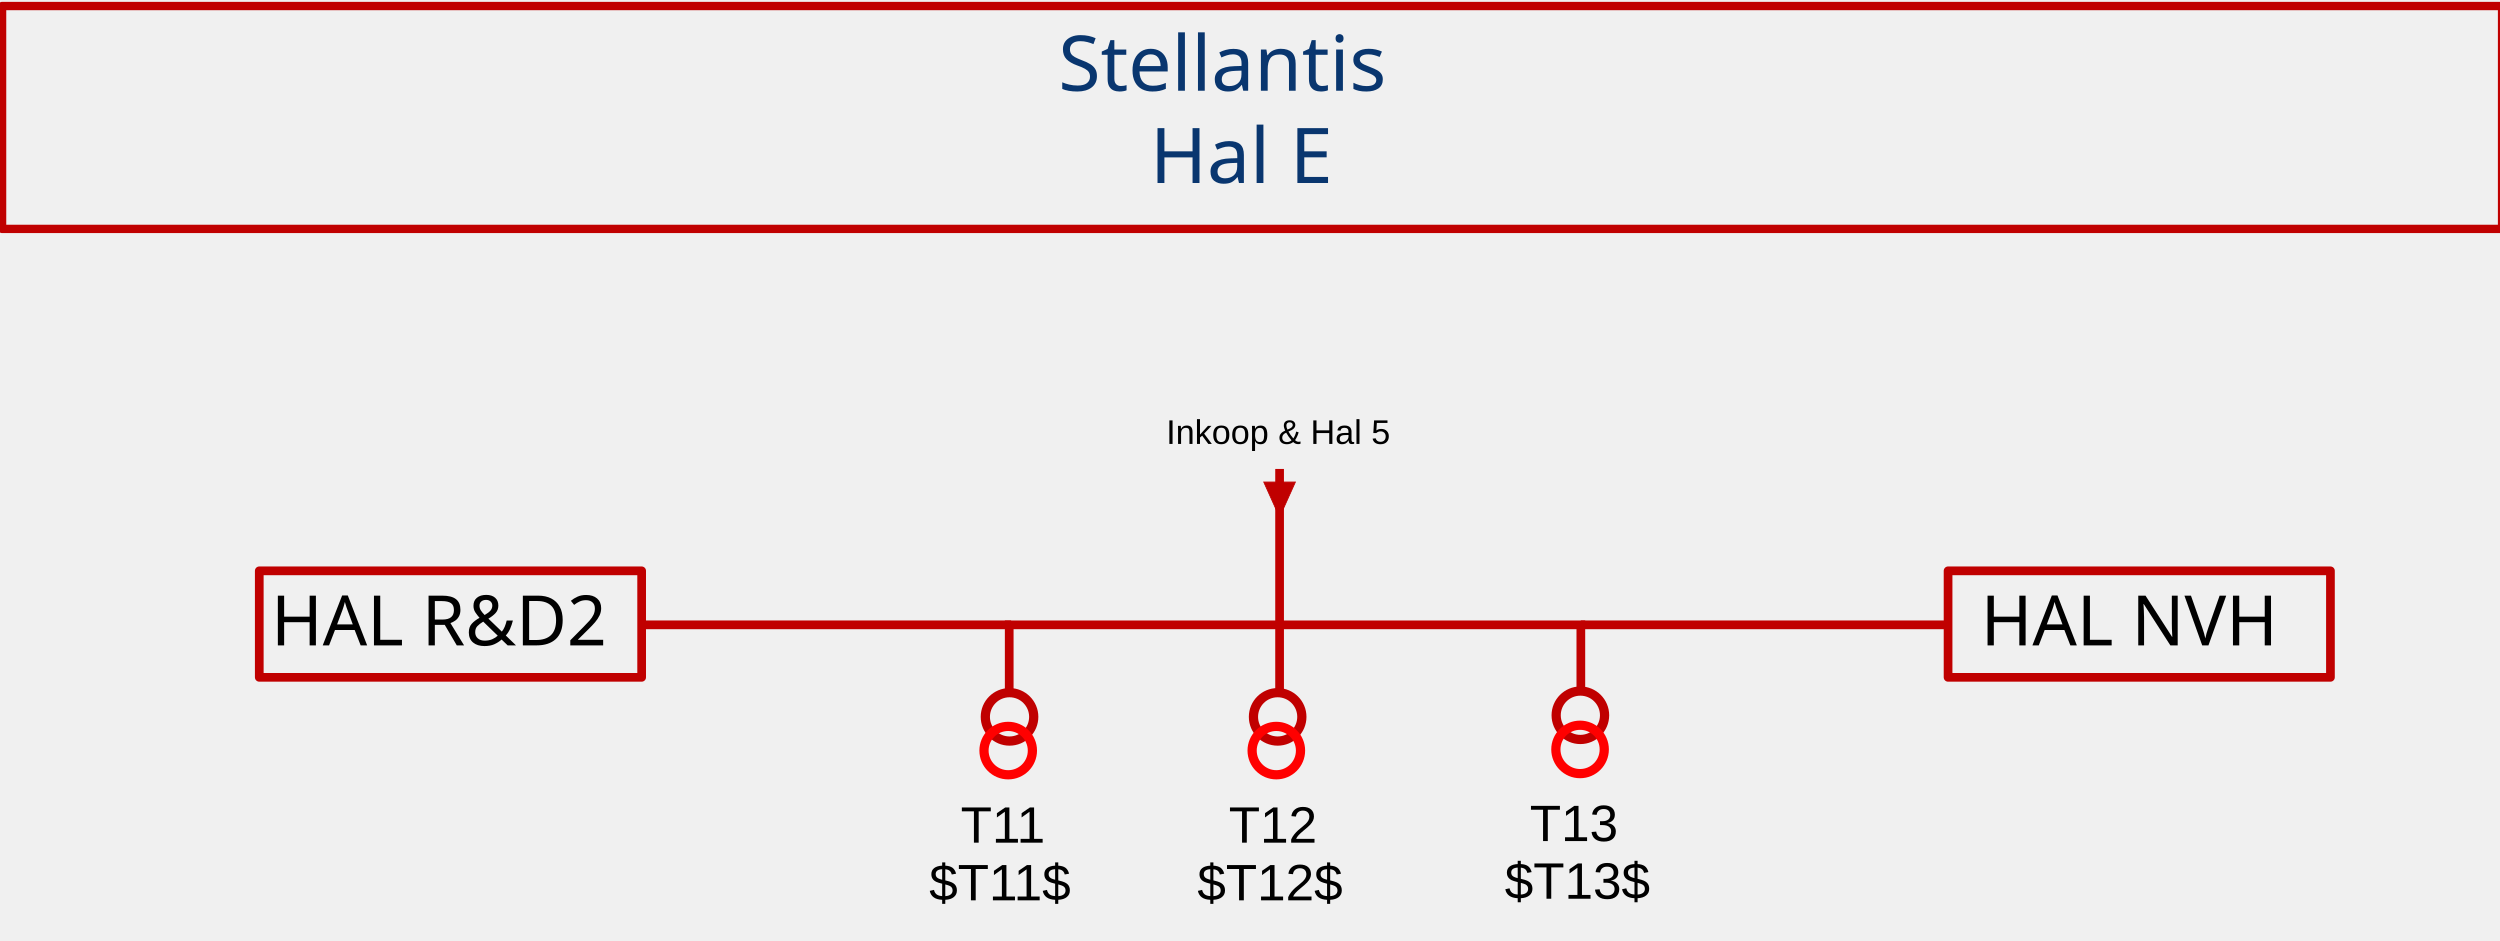
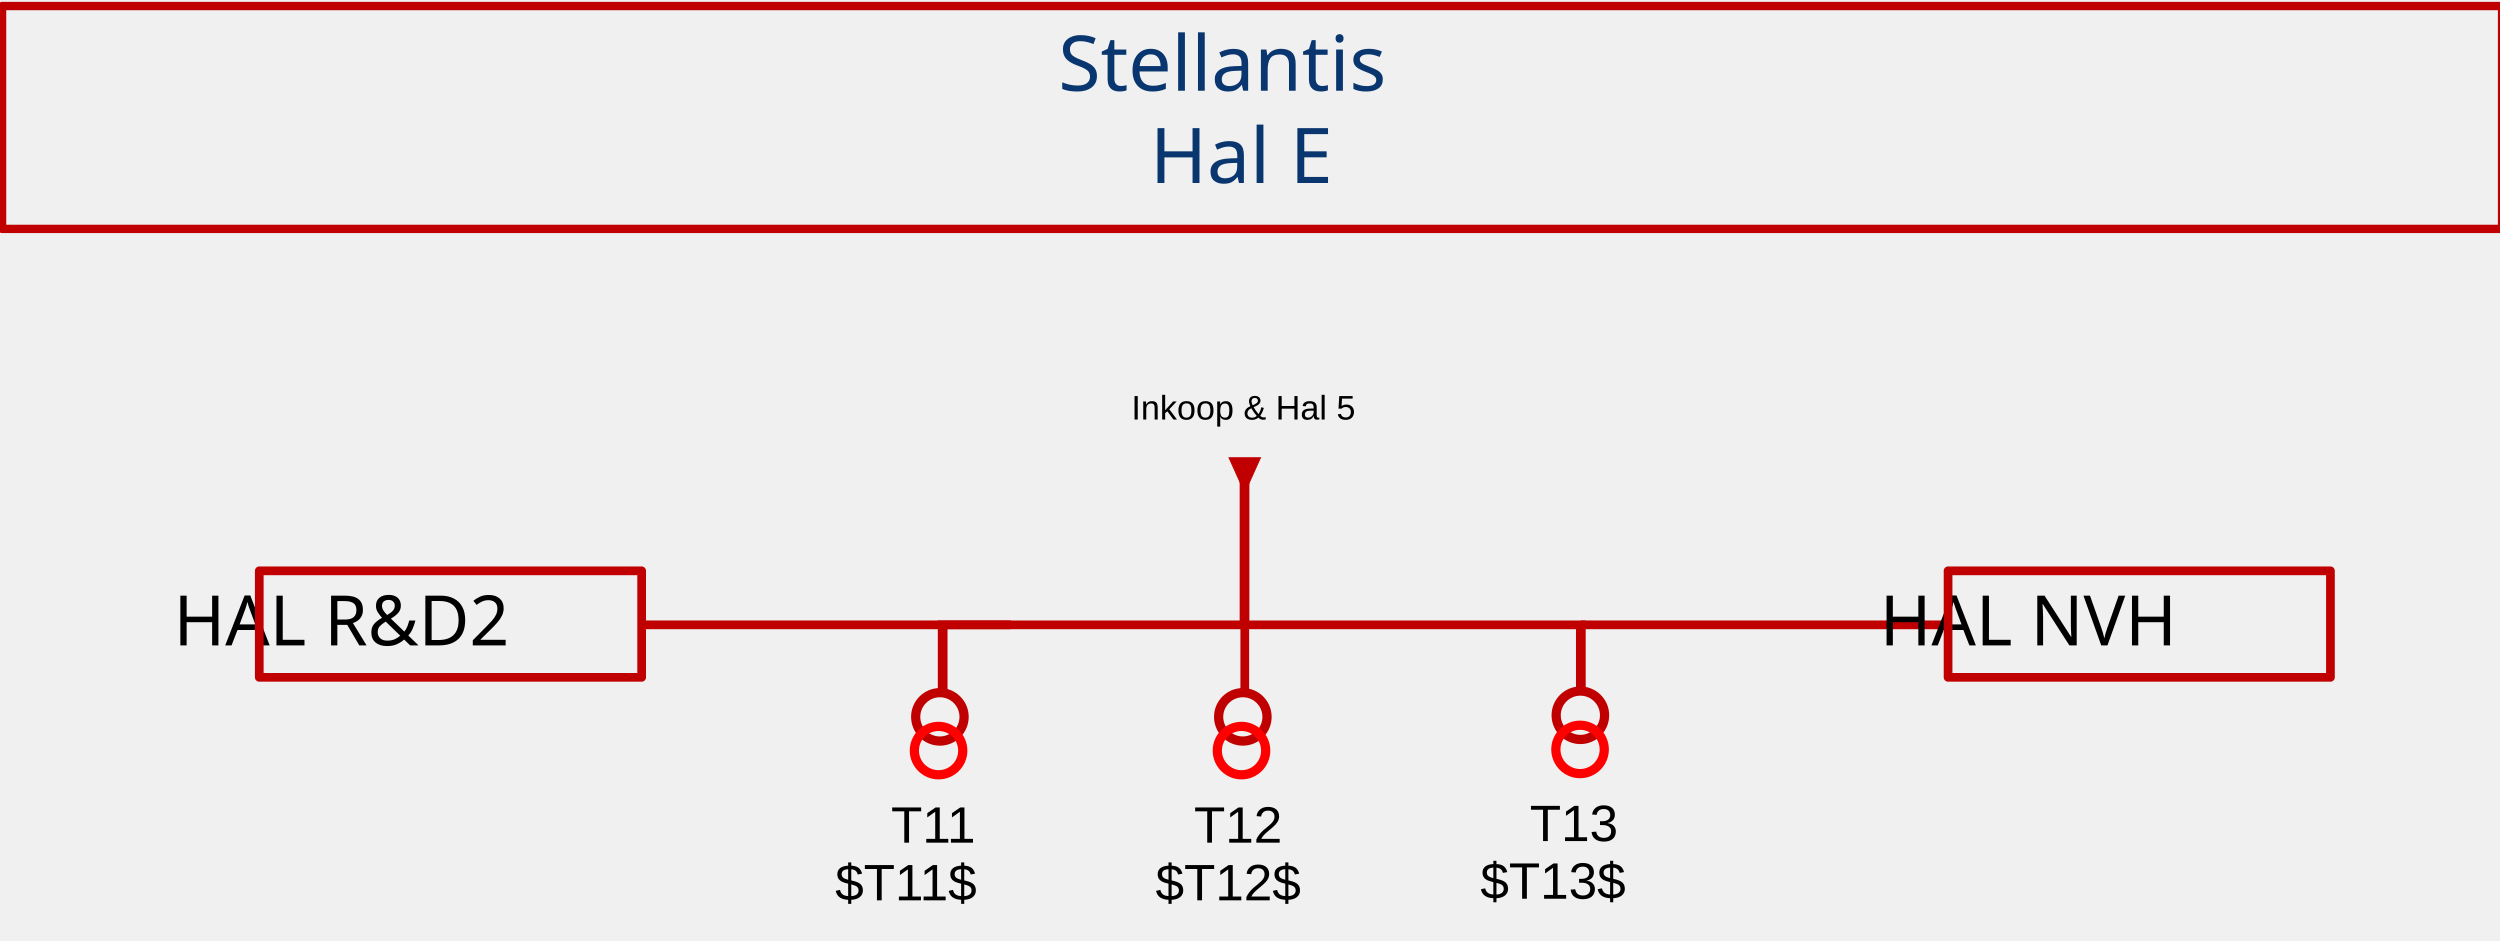
<svg xmlns="http://www.w3.org/2000/svg" xmlns:xlink="http://www.w3.org/1999/xlink" width="1435.929" height="540.146" font-size="12" stroke-miterlimit="3" viewBox="0 0 1076.947 405.11" overflow="visible" version="1.1" id="svg93" style="font-size:12px;overflow:visible;color-interpolation-filters:sRGB;fill:none;fill-rule:evenodd;stroke-linecap:square;stroke-miterlimit:3">
  <style id="style2">.O{fill-opacity:0}.P{fill:#000}.Q{font-family:Arial}.R{font-size:0.667em}.S{stroke:#c00000}.T{fill:#fff}.U{stroke-linejoin:round}.V{stroke-width:2.16}.W{stroke:red}.X{stroke-linecap:round}</style>
  <defs id="defs9">
    <path d="M 2,1 0,0 2,-1 v 2" id="A" />
    <marker id="B" overflow="visible" orient="auto" refX="-4.333" class="S" style="overflow:visible;fill:#c00000;fill-opacity:1;stroke:#c00000">
      <use transform="scale(-2.1667)" href="#A" id="use5" style="stroke-width:0.462;stroke-opacity:1" x="0" y="0" width="100%" height="100%" />
    </marker>
    <path id="C" d="m 64.153,-22.2 h 651.97 V 48.666 H 64.153 Z" />
    <symbol id="Merge">
      <path d="m 35,35 h 80 l -40,70 z" style="stroke-width:2" id="path6558" />
    </symbol>

+ 
     /&gt;
	</defs>
  <text style="font-size:33.104px;font-family:'Arial Black';fill:#09366f;stroke-width:1.839" id="text19" font-size="1.5em" y="39.1" x="455.912">Stellantis<tspan style="font-size:33.104px;stroke-width:1.839" id="tspan17" font-size="1em" dy="39.724" x="495.415">Hal E</tspan>
  </text>
  <circle style="fill:#ffffff;fill-opacity:0;stroke:#c00000;stroke-width:3.972;stroke-linejoin:round" id="circle21" class="O T" transform="scale(-1,1)" r="10.426" cy="308.123" cx="-680.789" />
  <circle cx="680.657" cy="-322.836" r="10.426" transform="scale(1,-1)" class="O T W" id="circle27" style="fill:#ffffff;fill-opacity:0;stroke:#ff0000;stroke-width:3.972;stroke-linejoin:round" />
-   <text style="font-size:14.713px;font-family:Arial;fill:#000000;stroke-width:1.839" id="text31" class="P Q R" y="191.228" x="502.38">Inkoop &amp; Hal 5</text>
+   <text style="font-size:14.713px;font-family:Arial;fill:#000000;stroke-width:1.839" id="text31" class="P Q R" y="180.728" x="487.38">Inkoop &amp; Hal 5</text>
  <text style="font-style:normal;font-variant:normal;font-weight:normal;font-stretch:normal;font-size:22.069px;font-family:Arial;-inkscape-font-specification:'Arial, Normal';font-variant-ligatures:normal;font-variant-caps:normal;font-variant-numeric:normal;font-feature-settings:normal;text-align:start;writing-mode:lr-tb;text-anchor:start;fill:#000000;stroke-width:1.839" id="text33" class="P Q R" y="362.321" x="659.01">T13</text>
-   <text style="font-style:normal;font-variant:normal;font-weight:normal;font-stretch:normal;font-size:22.069px;font-family:Arial;-inkscape-font-specification:'Arial, Normal';font-variant-ligatures:normal;font-variant-caps:normal;font-variant-numeric:normal;font-feature-settings:normal;text-align:start;writing-mode:lr-tb;text-anchor:start;fill:#000000;stroke-width:1.839" id="text35" class="P Q R" y="387.149" x="648.217">$T13$</text>
-   <g transform="matrix(1.839095,0,0,1.839095,-122.455,25.77351)" class="T U O" id="g43" style="fill:#ffffff;fill-opacity:0;stroke-width:2.16;stroke-linejoin:round">
+   <text style="font-style:normal;font-variant:normal;font-weight:normal;font-stretch:normal;font-size:22.069px;font-family:Arial;-inkscape-font-specification:'Arial, Normal';font-variant-ligatures:normal;font-variant-caps:normal;font-variant-numeric:normal;font-feature-settings:normal;text-align:start;writing-mode:lr-tb;text-anchor:start;fill:#000000;stroke-width:1.839" id="text35" class="P Q R" y="387.149" x="637.717">$T13$</text>
+   <g transform="matrix(1.839095,0,0,1.839095,-152.455,25.77351)" class="T U O" id="g43" style="fill:#ffffff;fill-opacity:0;stroke-width:2.16;stroke-linejoin:round">
    <circle cx="5.669" cy="1184.9" transform="matrix(-1,0,0,1,308.72,-1031)" class="S" id="circle41" style="stroke:#c00000" r="5.669" />
  </g>
-   <text style="font-style:normal;font-variant:normal;font-weight:normal;font-stretch:normal;font-size:22.069px;font-family:Arial;-inkscape-font-specification:'Arial, Normal';font-variant-ligatures:normal;font-variant-caps:normal;font-variant-numeric:normal;font-feature-settings:normal;text-align:start;writing-mode:lr-tb;text-anchor:start;fill:#000000;stroke-width:1.839" id="text47" class="P Q R" y="363.008" x="413.843">T11</text>
-   <text style="font-style:normal;font-variant:normal;font-weight:normal;font-stretch:normal;font-size:22.069px;font-family:Arial;-inkscape-font-specification:'Arial, Normal';font-variant-ligatures:normal;font-variant-caps:normal;font-variant-numeric:normal;font-feature-settings:normal;text-align:start;writing-mode:lr-tb;text-anchor:start;fill:#000000;stroke-width:1.839" id="text49" class="P Q R" y="387.836" x="400.291">$T11$</text>
-   <circle cx="434.311" cy="-323.339" r="10.426" transform="scale(1,-1)" class="W" id="circle51" style="fill:#ffffff;fill-opacity:0;stroke:#ff0000;stroke-width:3.972;stroke-linejoin:round" />
-   <use transform="matrix(0.1700873,0,0,0.2160577,538.455,200.1262)" height="100%" width="100%" y="0" x="0" xlink:href="#Merge" style="fill:#c00000;stroke:#c00000" id="use10474" />
+   <text style="font-style:normal;font-variant:normal;font-weight:normal;font-stretch:normal;font-size:22.069px;font-family:Arial;-inkscape-font-specification:'Arial, Normal';font-variant-ligatures:normal;font-variant-caps:normal;font-variant-numeric:normal;font-feature-settings:normal;text-align:start;writing-mode:lr-tb;text-anchor:start;fill:#000000;stroke-width:1.839" id="text47" class="P Q R" y="363.008" x="383.843">T11</text>
+   <text style="font-style:normal;font-variant:normal;font-weight:normal;font-stretch:normal;font-size:22.069px;font-family:Arial;-inkscape-font-specification:'Arial, Normal';font-variant-ligatures:normal;font-variant-caps:normal;font-variant-numeric:normal;font-feature-settings:normal;text-align:start;writing-mode:lr-tb;text-anchor:start;fill:#000000;stroke-width:1.839" id="text49" class="P Q R" y="387.836" x="359.791">$T11$</text>
+   <circle cx="404.311" cy="-323.339" r="10.426" transform="scale(1,-1)" class="W" id="circle51" style="fill:#ffffff;fill-opacity:0;stroke:#ff0000;stroke-width:3.972;stroke-linejoin:round" />
+   <use transform="matrix(0.1700873,0,0,0.2160577,523.455,189.6262)" height="100%" width="100%" y="0" x="0" xlink:href="#Merge" style="fill:#c00000;stroke:#c00000" id="use10474" />
  <rect style="opacity:1;fill:none;fill-opacity:1;stroke:#c00000;stroke-width:3.602;stroke-linecap:square;stroke-linejoin:round;stroke-miterlimit:4;stroke-dasharray:none" id="rect10532" width="100%" height="96" x="0.893" y="2.605" />
  <g style="fill:#ffffff;fill-opacity:0;stroke-width:2.16;stroke-linejoin:round" id="g10560" class="T U O" transform="matrix(1.839095,0,0,1.839095,-6.95501,25.77351)">
-     <circle r="5.669" style="stroke:#c00000" id="circle10558" class="S" transform="matrix(-1,0,0,1,308.72,-1031)" cy="1184.9" cx="5.669" />
+     <circle r="5.669" style="stroke:#c00000" id="circle10558" class="S" transform="scale(-1,1)" cy="153.9" cx="-294.895" />
  </g>
-   <text x="529.343" y="363.008" class="P Q R" id="text10562" style="font-style:normal;font-variant:normal;font-weight:normal;font-stretch:normal;font-size:22.069px;font-family:Arial;-inkscape-font-specification:'Arial, Normal';font-variant-ligatures:normal;font-variant-caps:normal;font-variant-numeric:normal;font-feature-settings:normal;text-align:start;writing-mode:lr-tb;text-anchor:start;fill:#000000;stroke-width:1.839">T12</text>
-   <text x="515.791" y="387.836" class="P Q R" id="text10564" style="font-style:normal;font-variant:normal;font-weight:normal;font-stretch:normal;font-size:22.069px;font-family:Arial;-inkscape-font-specification:'Arial, Normal';font-variant-ligatures:normal;font-variant-caps:normal;font-variant-numeric:normal;font-feature-settings:normal;text-align:start;writing-mode:lr-tb;text-anchor:start;fill:#000000;stroke-width:1.839">$T12$</text>
-   <circle style="fill:#ffffff;fill-opacity:0;stroke:#ff0000;stroke-width:3.972;stroke-linejoin:round" id="circle10566" class="W" transform="scale(1,-1)" r="10.426" cy="-323.339" cx="549.811" />
-   <g id="g10584">
-     <g id="g10614">
-       <g id="g10574" style="fill:none;fill-opacity:1;stroke:#c00000;stroke-width:3.75;stroke-miterlimit:3;stroke-dasharray:none;stroke-opacity:1">
-         <g transform="translate(-0.6488744,0.9733117)" style="fill:none;fill-opacity:1;stroke:#c00000;stroke-width:3.75;stroke-miterlimit:3;stroke-dasharray:none;stroke-opacity:1" id="g10554">
-           <path style="fill:none;fill-opacity:1;stroke:#c00000;stroke-width:3.75;stroke-linecap:butt;stroke-linejoin:miter;stroke-miterlimit:3;stroke-dasharray:none;stroke-opacity:1" d="m 435.395,298.045 v -29.848 h 246.248 v 29.524" id="path10548" />
-           <path style="fill:none;fill-opacity:1;stroke:#c00000;stroke-width:3.75;stroke-linecap:butt;stroke-linejoin:miter;stroke-miterlimit:3;stroke-dasharray:none;stroke-opacity:1" d="M 551.868,268.846 V 201.039" id="path10550" />
-         </g>
-         <path id="path10568" d="m 551.219,269.819 v 29.302" style="fill:none;fill-opacity:1;stroke:#c00000;stroke-width:3.75;stroke-linecap:butt;stroke-linejoin:miter;stroke-miterlimit:3;stroke-dasharray:none;stroke-opacity:1" />
-       </g>
-       <path style="fill:none;stroke:#c00000;stroke-width:3.75;stroke-linecap:butt;stroke-linejoin:miter;stroke-miterlimit:3;stroke-dasharray:none;stroke-opacity:1" d="m 680.994,269.171 c 159.571,0 159.571,0 159.571,0" id="path10576" />
-       <path id="path10605" d="m 275.994,269.171 c 159.571,0 159.571,0 159.571,0" style="fill:none;stroke:#c00000;stroke-width:3.75;stroke-linecap:butt;stroke-linejoin:miter;stroke-miterlimit:3;stroke-dasharray:none;stroke-opacity:1" />
-     </g>
+   <text x="514.343" y="363.008" class="P Q R" id="text10562" style="font-style:normal;font-variant:normal;font-weight:normal;font-stretch:normal;font-size:22.069px;font-family:Arial;-inkscape-font-specification:'Arial, Normal';font-variant-ligatures:normal;font-variant-caps:normal;font-variant-numeric:normal;font-feature-settings:normal;text-align:start;writing-mode:lr-tb;text-anchor:start;fill:#000000;stroke-width:1.839">T12</text>
+   <text x="497.791" y="387.836" class="P Q R" id="text10564" style="font-style:normal;font-variant:normal;font-weight:normal;font-stretch:normal;font-size:22.069px;font-family:Arial;-inkscape-font-specification:'Arial, Normal';font-variant-ligatures:normal;font-variant-caps:normal;font-variant-numeric:normal;font-feature-settings:normal;text-align:start;writing-mode:lr-tb;text-anchor:start;fill:#000000;stroke-width:1.839">$T12$</text>
+   <circle style="fill:#ffffff;fill-opacity:0;stroke:#ff0000;stroke-width:3.972;stroke-linejoin:round" id="circle10566" class="W" transform="scale(1,-1)" r="10.426" cy="-323.339" cx="534.811" />
+   <g id="g10554" style="fill:none;fill-opacity:1;stroke:#c00000;stroke-width:3.75;stroke-miterlimit:3;stroke-dasharray:none;stroke-opacity:1" transform="matrix(1.116408,0,0,1,-79.9974,0.9733117)">
+     <path id="path10548" d="m 435.395,298.045 v -29.848 h 246.248 v 29.524" style="fill:none;fill-opacity:1;stroke:#c00000;stroke-width:3.75;stroke-linecap:butt;stroke-linejoin:miter;stroke-miterlimit:3;stroke-dasharray:none;stroke-opacity:1" />
+     <path id="path10550" d="M 551.868,268.846 V 201.039" style="fill:none;fill-opacity:1;stroke:#c00000;stroke-width:3.75;stroke-linecap:butt;stroke-linejoin:miter;stroke-miterlimit:3;stroke-dasharray:none;stroke-opacity:1" />
  </g>
-   <text xml:space="preserve" style="font-style:normal;font-weight:normal;font-size:30px;line-height:1.25;font-family:sans-serif;letter-spacing:0px;word-spacing:0px;fill:#000000;fill-opacity:1;stroke:none;stroke-width:0.75" x="853.288" y="278.016" id="text10596">
-     <tspan id="tspan10594" x="853.288" y="278.016" style="stroke-width:0.75">HAL NVH</tspan>
+   <path style="fill:none;fill-opacity:1;stroke:#c00000;stroke-width:3.75;stroke-linecap:butt;stroke-linejoin:miter;stroke-miterlimit:3;stroke-dasharray:none;stroke-opacity:1" d="m 536.219,269.819 v 29.302" id="path10568" />
+   <path style="fill:none;stroke:#c00000;stroke-width:3.75;stroke-linecap:butt;stroke-linejoin:miter;stroke-miterlimit:3;stroke-dasharray:none;stroke-opacity:1" d="m 680.994,269.171 c 159.571,0 159.571,0 159.571,0" id="path10576" />
+   <path id="path10605" d="m 275.994,269.171 c 159.571,0 159.571,0 159.571,0" style="fill:none;stroke:#c00000;stroke-width:3.75;stroke-linecap:butt;stroke-linejoin:miter;stroke-miterlimit:3;stroke-dasharray:none;stroke-opacity:1" />
+   <text xml:space="preserve" style="font-style:normal;font-weight:normal;font-size:30px;line-height:1.25;font-family:sans-serif;letter-spacing:0px;word-spacing:0px;fill:#000000;fill-opacity:1;stroke:none;stroke-width:0.75" x="809.788" y="278.016" id="text10596">
+     <tspan id="tspan10594" x="809.788" y="278.016" style="stroke-width:0.75">HAL NVH</tspan>
  </text>
-   <a href="https://monitoringportal.indnorth.equans.be/#/building/NVH/6295">
+   <a href="https://monitoringportal.indnorth.equans.be/#/building/NVH/6295" id="a45">
    <rect style="opacity:1;fill:#000000;fill-opacity:0;stroke:#c00000;stroke-width:3.75;stroke-linecap:square;stroke-linejoin:round;stroke-miterlimit:3;stroke-dasharray:none;stroke-opacity:1;pointer-events:bounding-box" id="rect10598" width="164.718" height="45.882" x="839.188" y="245.898" />
  </a>
-   <text id="text9427" y="278.016" x="116.788" style="font-style:normal;font-weight:normal;font-size:30px;line-height:1.25;font-family:sans-serif;letter-spacing:0px;word-spacing:0px;fill:#000000;fill-opacity:1;stroke:none;stroke-width:0.75" xml:space="preserve">
-     <tspan style="stroke-width:0.75" y="278.016" x="116.788" id="tspan9425">HAL R&amp;D2</tspan>
+   <text id="text9427" y="278.016" x="74.788" style="font-style:normal;font-weight:normal;font-size:30px;line-height:1.25;font-family:sans-serif;letter-spacing:0px;word-spacing:0px;fill:#000000;fill-opacity:1;stroke:none;stroke-width:0.75" xml:space="preserve">
+     <tspan style="stroke-width:0.75" y="278.016" x="74.788" id="tspan9425">HAL R&amp;D2</tspan>
  </text>
-   <a href="https://monitoringportal.indnorth.equans.be/#/building/Inkoop/6295">
+   <a href="https://monitoringportal.indnorth.equans.be/#/building/Inkoop/6295" id="a50">
    <rect style="opacity:1;fill:#000000;fill-opacity:0;stroke:#c00000;stroke-width:3.75;stroke-linecap:square;stroke-linejoin:round;stroke-miterlimit:3;stroke-dasharray:none;stroke-opacity:1;pointer-events:bounding-box" y="245.898" x="111.688" height="45.882" width="164.718" id="rect9429" />
  </a>
</svg>
